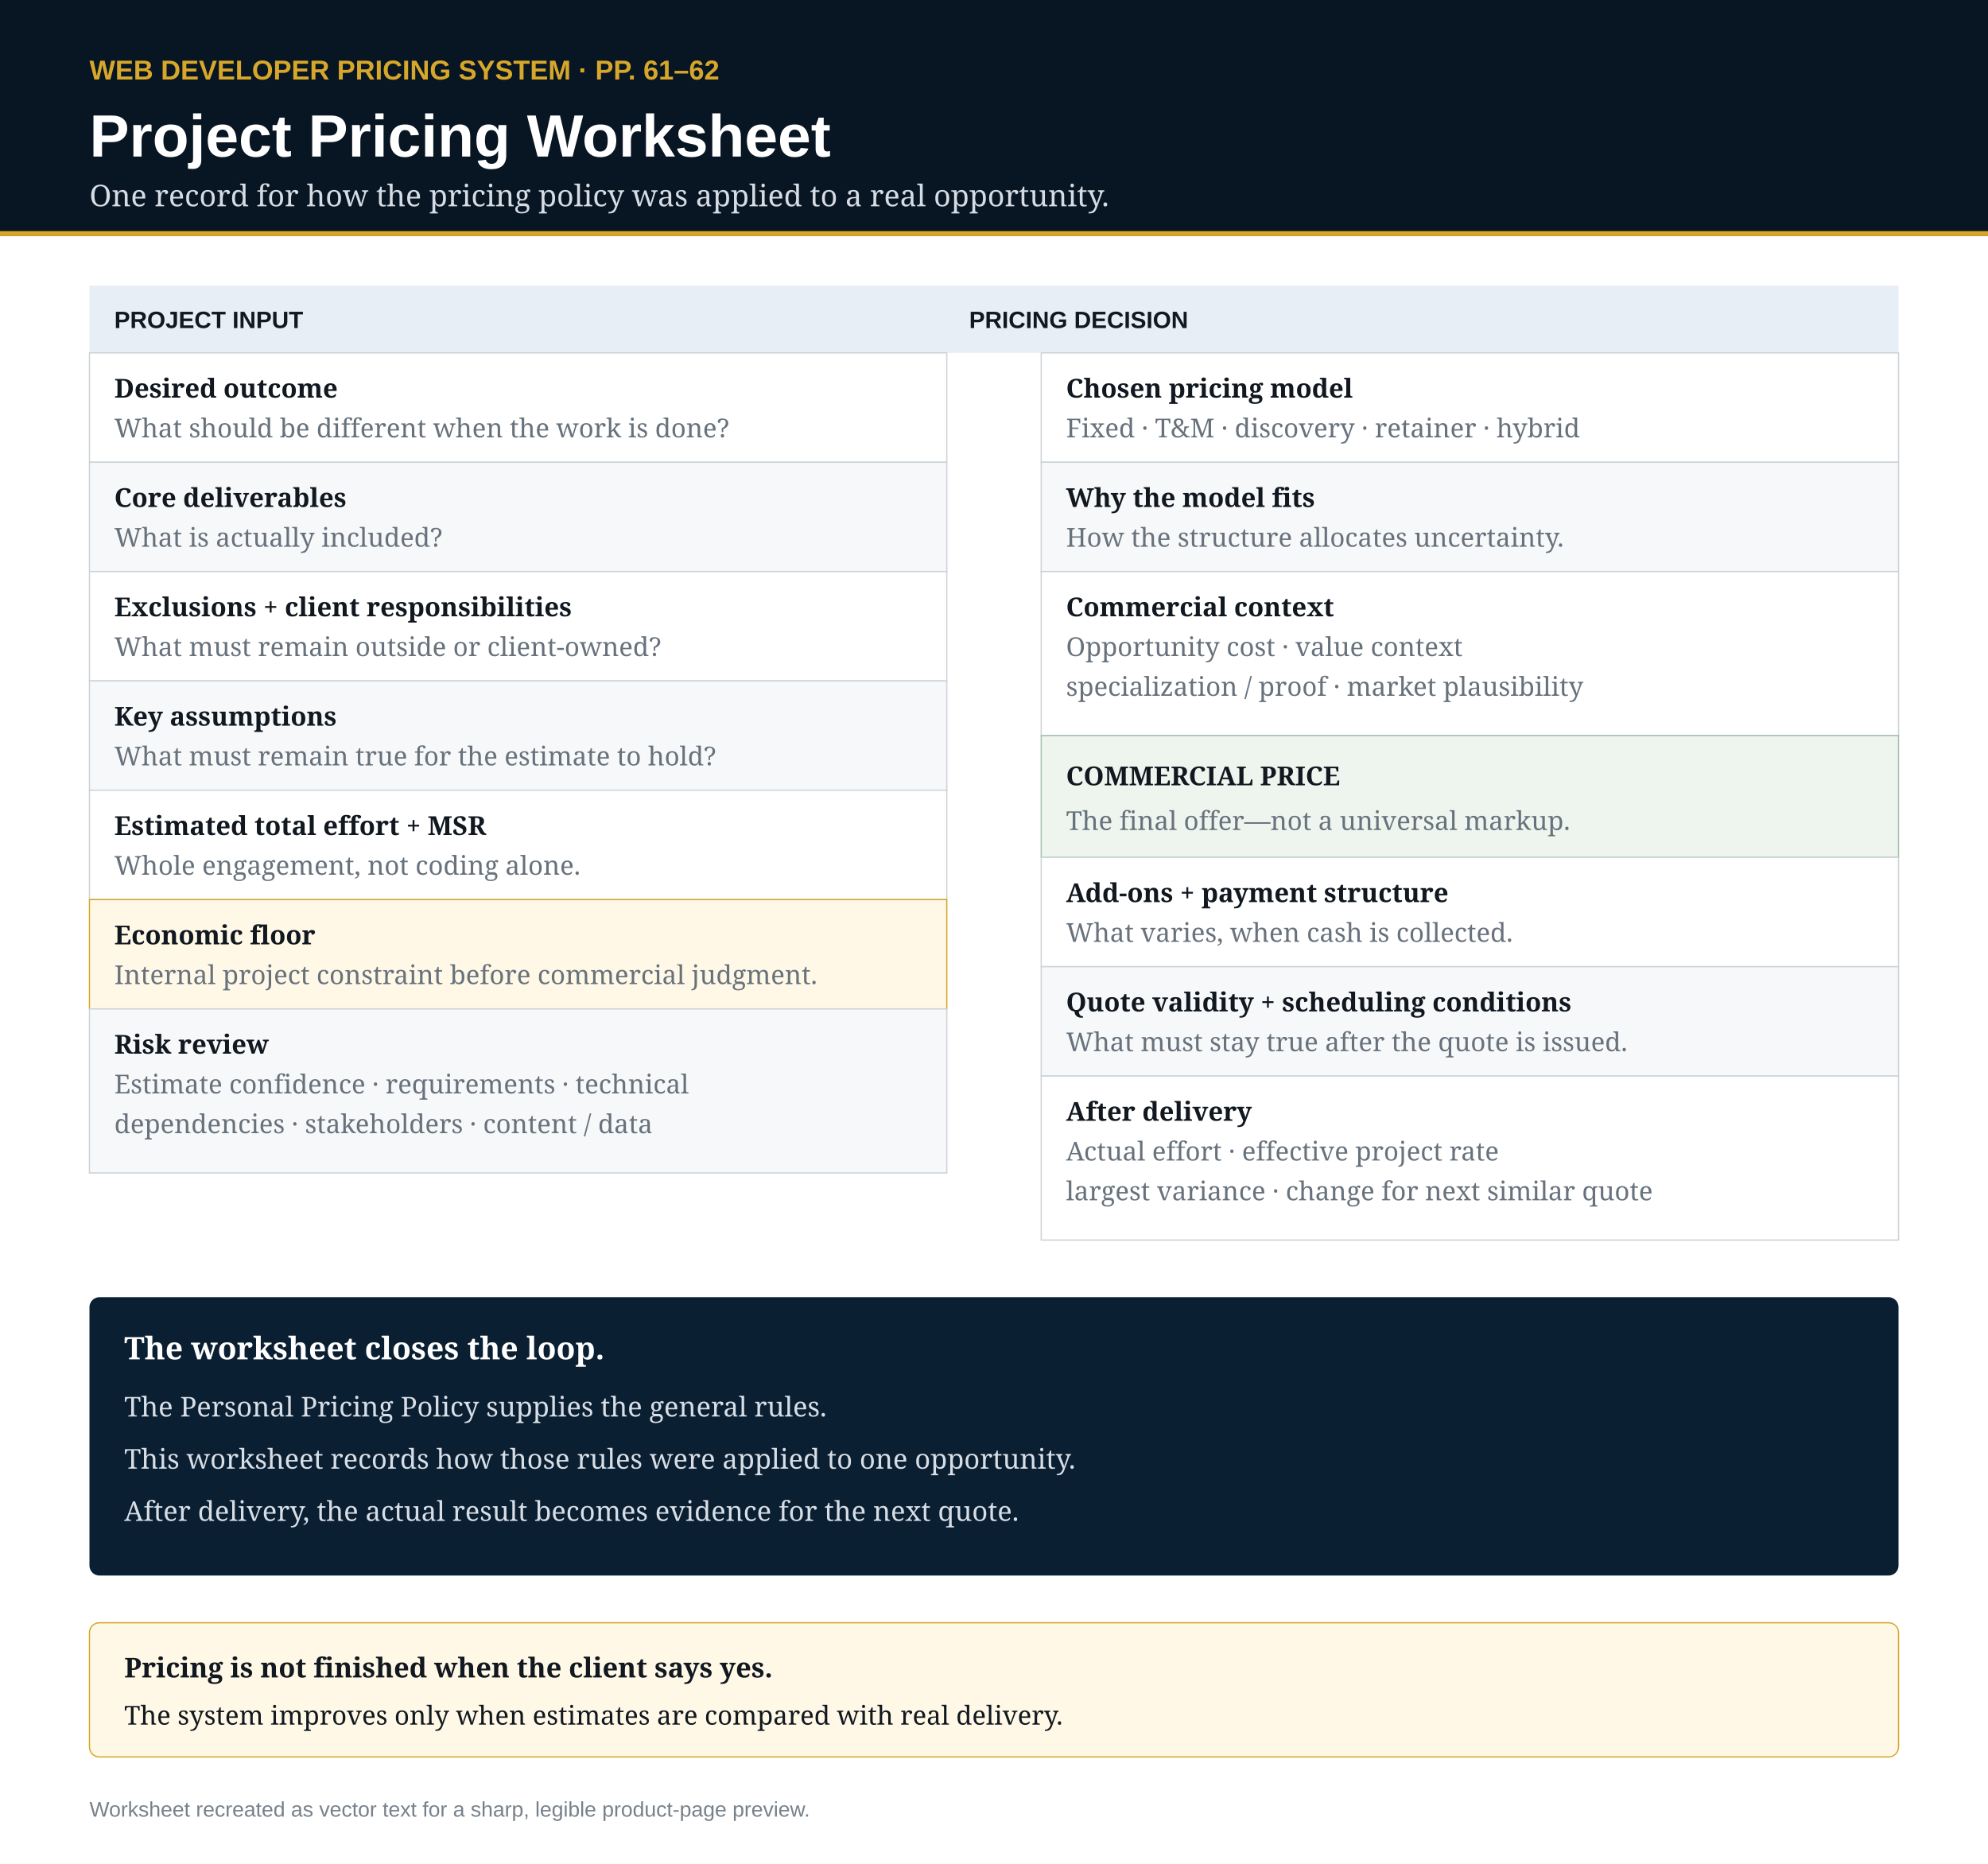
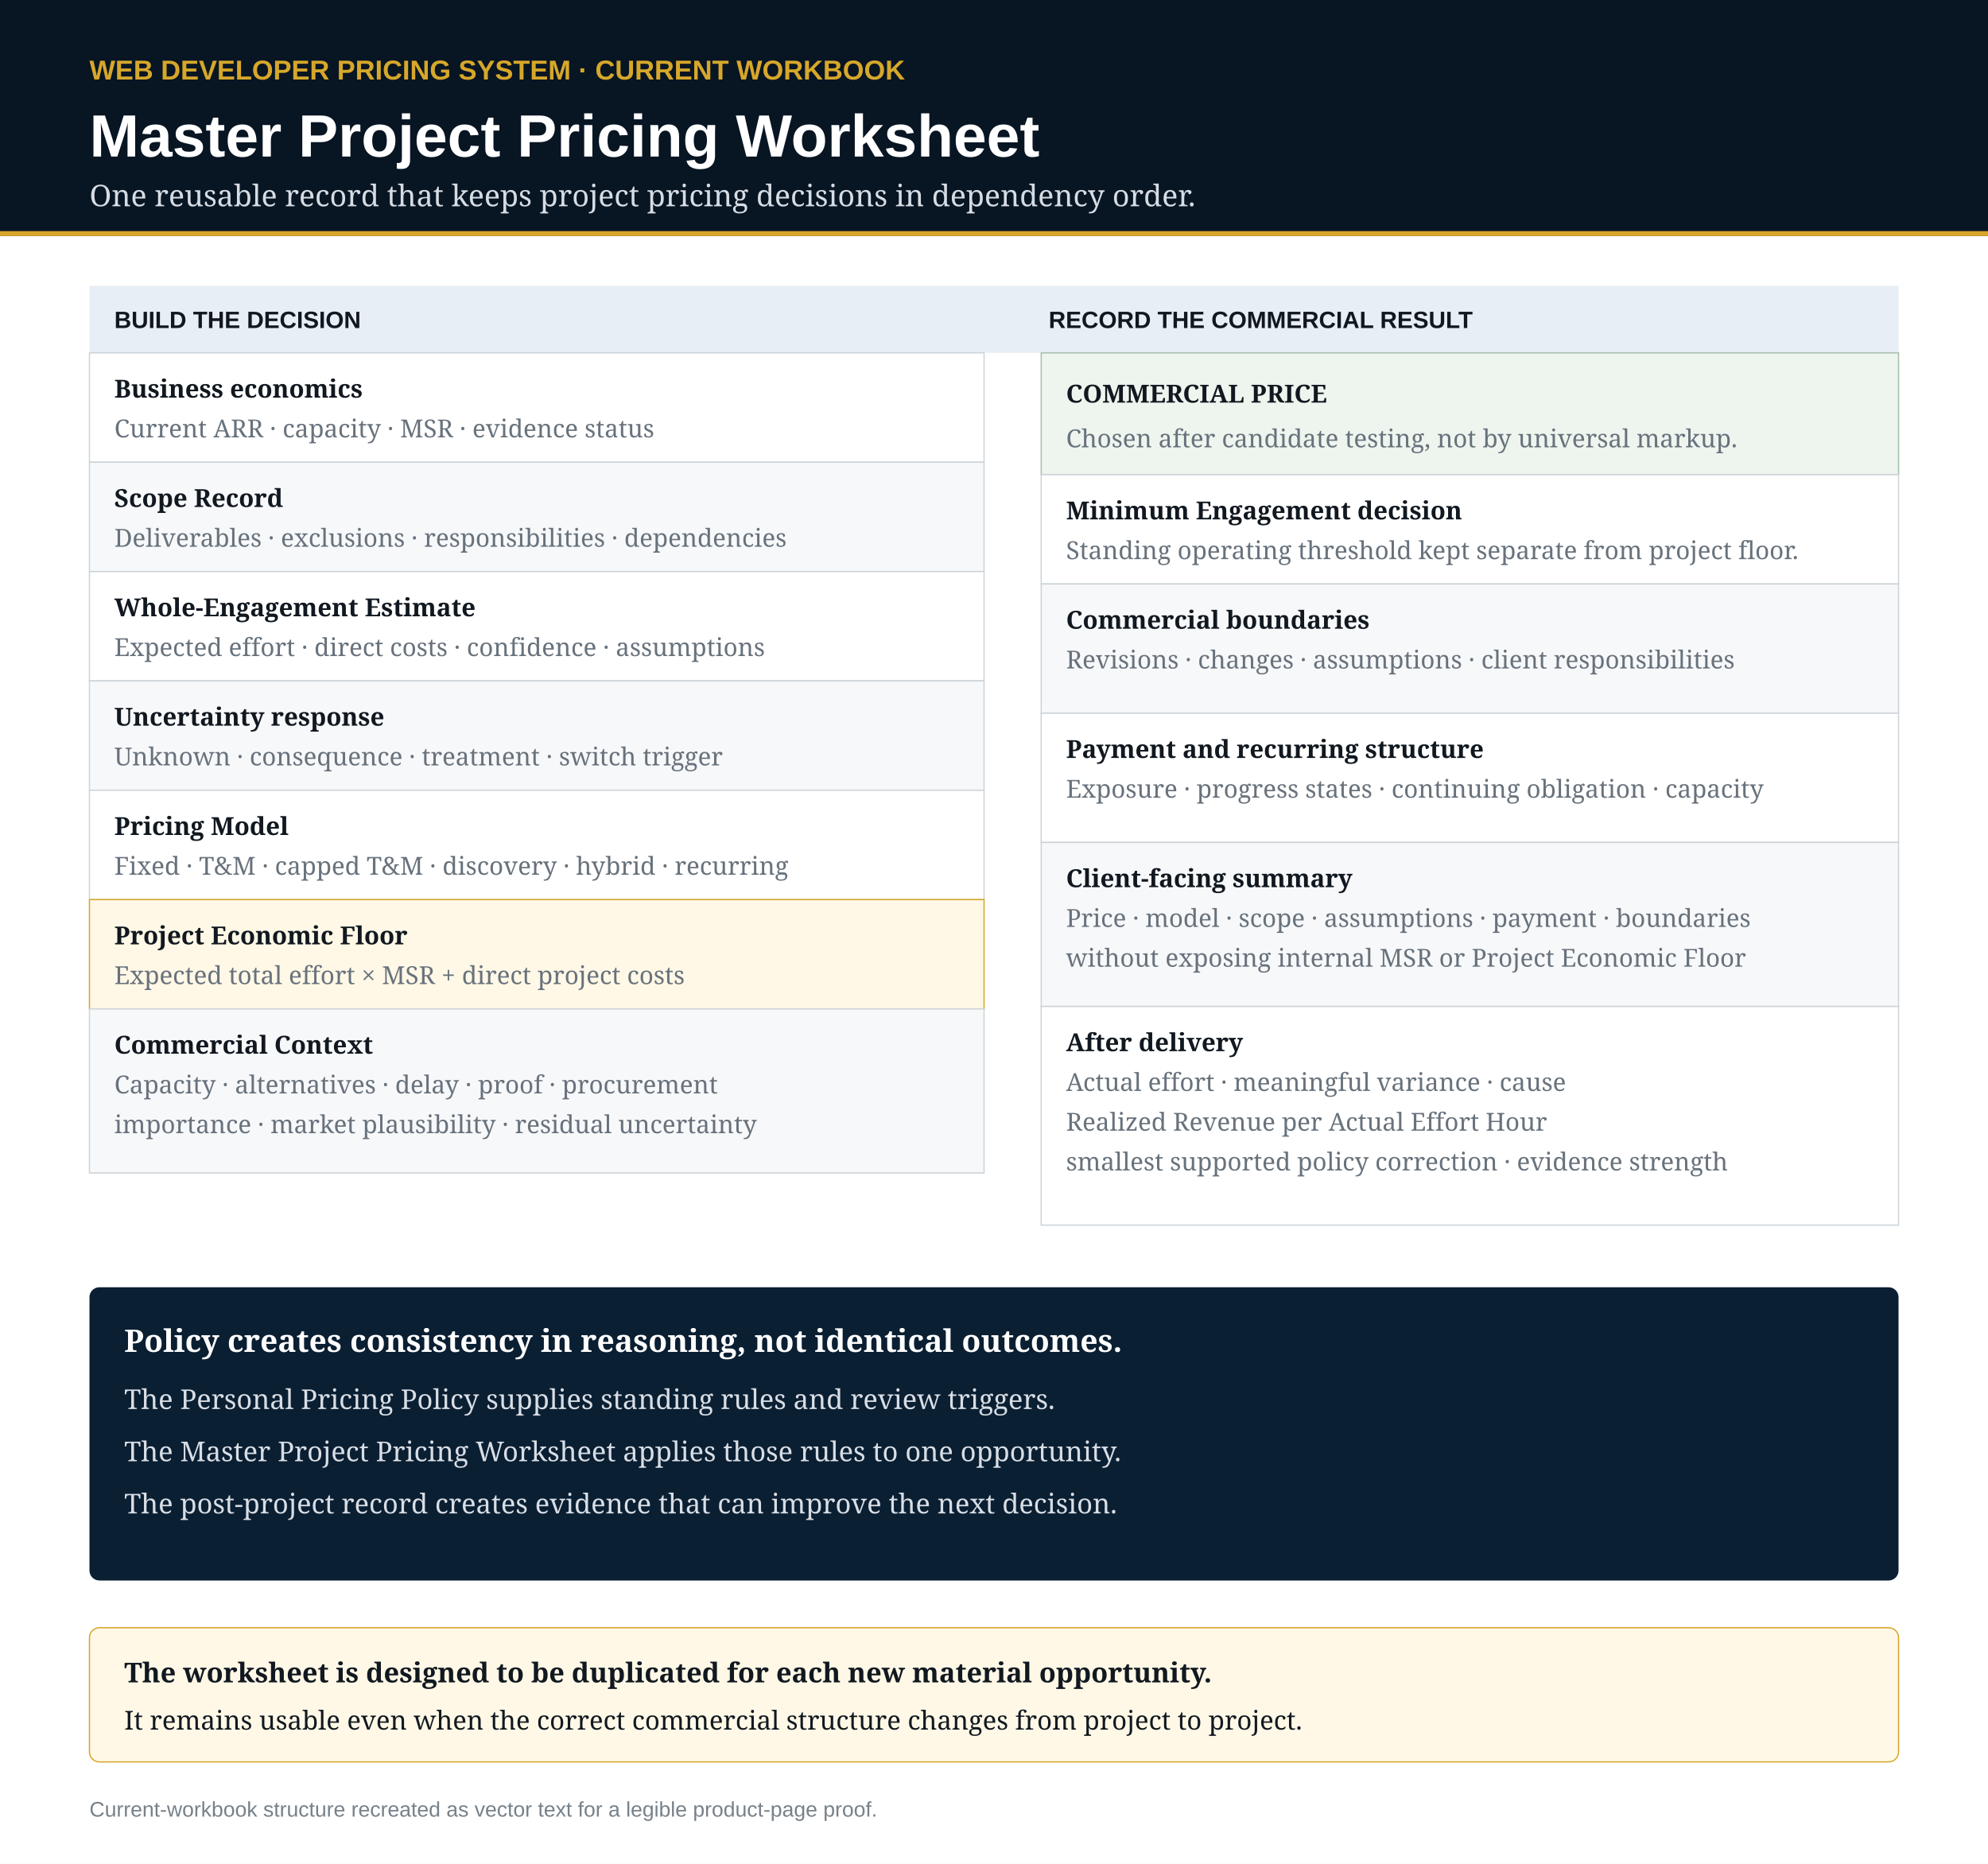
<svg xmlns="http://www.w3.org/2000/svg" width="1600" height="1500" viewBox="0 0 1600 1500">
  <rect width="1600" height="1500" fill="#fff" />
  <rect width="1600" height="190" fill="#081523" />
  <rect y="186" width="1600" height="4" fill="#d6a72a" />
-   <text x="72" y="64" font-family="Arial,sans-serif" font-size="22" font-weight="700" fill="#d6a72a">WEB DEVELOPER PRICING SYSTEM · PP. 61–62</text>
-   <text x="72" y="126" font-family="Arial,sans-serif" font-size="48" font-weight="700" fill="#fff">Project Pricing Worksheet</text>
-   <text x="72" y="166" font-family="Georgia,serif" font-size="24" fill="#d6dce3">One record for how the pricing policy was applied to a real opportunity.</text>
+   <text x="72" y="64" font-family="Arial,sans-serif" font-size="22" font-weight="700" fill="#d6a72a">WEB DEVELOPER PRICING SYSTEM · CURRENT WORKBOOK</text>
+   <text x="72" y="126" font-family="Arial,sans-serif" font-size="48" font-weight="700" fill="#fff">Master Project Pricing Worksheet</text>
+   <text x="72" y="166" font-family="Georgia,serif" font-size="24" fill="#d6dce3">One reusable record that keeps project pricing decisions in dependency order.</text>
  <g font-family="Georgia,serif" fill="#111820">
    <g font-family="Arial,sans-serif" font-size="19" font-weight="700">
      <rect x="72" y="230" width="1456" height="54" fill="#e8eef5" />
-       <text x="92" y="264">PROJECT INPUT</text>
-       <text x="780" y="264">PRICING DECISION</text>
+       <text x="92" y="264">BUILD THE DECISION</text>
+       <text x="844" y="264">RECORD THE COMMERCIAL RESULT</text>
    </g>
-     <g font-size="21">
-       <rect x="72" y="284" width="690" height="88" fill="#fff" stroke="#ccd3d8" />
-       <text x="92" y="320" font-weight="700">Desired outcome</text>
-       <text x="92" y="352" fill="#68727c">What should be different when the work is done?</text>
-       <rect x="72" y="372" width="690" height="88" fill="#f7f8fa" stroke="#ccd3d8" />
-       <text x="92" y="408" font-weight="700">Core deliverables</text>
-       <text x="92" y="440" fill="#68727c">What is actually included?</text>
-       <rect x="72" y="460" width="690" height="88" fill="#fff" stroke="#ccd3d8" />
-       <text x="92" y="496" font-weight="700">Exclusions + client responsibilities</text>
-       <text x="92" y="528" fill="#68727c">What must remain outside or client-owned?</text>
-       <rect x="72" y="548" width="690" height="88" fill="#f7f8fa" stroke="#ccd3d8" />
-       <text x="92" y="584" font-weight="700">Key assumptions</text>
-       <text x="92" y="616" fill="#68727c">What must remain true for the estimate to hold?</text>
-       <rect x="72" y="636" width="690" height="88" fill="#fff" stroke="#ccd3d8" />
-       <text x="92" y="672" font-weight="700">Estimated total effort + MSR</text>
-       <text x="92" y="704" fill="#68727c">Whole engagement, not coding alone.</text>
-       <rect x="72" y="724" width="690" height="88" fill="#fff8e6" stroke="#d6a72a" />
-       <text x="92" y="760" font-weight="700">Economic floor</text>
-       <text x="92" y="792" fill="#68727c">Internal project constraint before commercial judgment.</text>
-       <rect x="72" y="812" width="690" height="132" fill="#f7f8fa" stroke="#ccd3d8" />
-       <text x="92" y="848" font-weight="700">Risk review</text>
-       <text x="92" y="880" fill="#68727c">Estimate confidence · requirements · technical</text>
-       <text x="92" y="912" fill="#68727c">dependencies · stakeholders · content / data</text>
-       <rect x="838" y="284" width="690" height="88" fill="#fff" stroke="#ccd3d8" />
-       <text x="858" y="320" font-weight="700">Chosen pricing model</text>
-       <text x="858" y="352" fill="#68727c">Fixed · T&amp;M · discovery · retainer · hybrid</text>
-       <rect x="838" y="372" width="690" height="88" fill="#f7f8fa" stroke="#ccd3d8" />
-       <text x="858" y="408" font-weight="700">Why the model fits</text>
-       <text x="858" y="440" fill="#68727c">How the structure allocates uncertainty.</text>
-       <rect x="838" y="460" width="690" height="132" fill="#fff" stroke="#ccd3d8" />
-       <text x="858" y="496" font-weight="700">Commercial context</text>
-       <text x="858" y="528" fill="#68727c">Opportunity cost · value context</text>
-       <text x="858" y="560" fill="#68727c">specialization / proof · market plausibility</text>
-       <rect x="838" y="592" width="690" height="98" fill="#edf5ee" stroke="#a8c0ad" />
-       <text x="858" y="632" font-weight="700">COMMERCIAL PRICE</text>
-       <text x="858" y="668" fill="#68727c">The final offer—not a universal markup.</text>
-       <rect x="838" y="690" width="690" height="88" fill="#fff" stroke="#ccd3d8" />
-       <text x="858" y="726" font-weight="700">Add-ons + payment structure</text>
-       <text x="858" y="758" fill="#68727c">What varies, when cash is collected.</text>
-       <rect x="838" y="778" width="690" height="88" fill="#f7f8fa" stroke="#ccd3d8" />
-       <text x="858" y="814" font-weight="700">Quote validity + scheduling conditions</text>
-       <text x="858" y="846" fill="#68727c">What must stay true after the quote is issued.</text>
-       <rect x="838" y="866" width="690" height="132" fill="#fff" stroke="#ccd3d8" />
-       <text x="858" y="902" font-weight="700">After delivery</text>
-       <text x="858" y="934" fill="#68727c">Actual effort · effective project rate</text>
-       <text x="858" y="966" fill="#68727c">largest variance · change for next similar quote</text>
-       <rect x="72" y="1044" width="1456" height="224" rx="8" fill="#0b1f33" />
-       <text x="100" y="1094" font-size="25" font-weight="700" fill="#fff">The worksheet closes the loop.</text>
-       <text x="100" y="1140" font-size="22" fill="#d8dee5">The Personal Pricing Policy supplies the general rules.</text>
-       <text x="100" y="1182" font-size="22" fill="#d8dee5">This worksheet records how those rules were applied to one opportunity.</text>
-       <text x="100" y="1224" font-size="22" fill="#d8dee5">After delivery, the actual result becomes evidence for the next quote.</text>
-       <rect x="72" y="1306" width="1456" height="108" rx="8" fill="#fff8e6" stroke="#d6a72a" />
-       <text x="100" y="1350" font-size="22" font-weight="700">Pricing is not finished when the client says yes.</text>
-       <text x="100" y="1388" font-size="21">The system improves only when estimates are compared with real delivery.</text>
+     <g font-size="20">
+       <rect x="72" y="284" width="720" height="88" fill="#fff" stroke="#ccd3d8" />
+       <text x="92" y="320" font-weight="700">Business economics</text>
+       <text x="92" y="352" fill="#68727c">Current ARR · capacity · MSR · evidence status</text>
+       <rect x="72" y="372" width="720" height="88" fill="#f7f8fa" stroke="#ccd3d8" />
+       <text x="92" y="408" font-weight="700">Scope Record</text>
+       <text x="92" y="440" fill="#68727c">Deliverables · exclusions · responsibilities · dependencies</text>
+       <rect x="72" y="460" width="720" height="88" fill="#fff" stroke="#ccd3d8" />
+       <text x="92" y="496" font-weight="700">Whole-Engagement Estimate</text>
+       <text x="92" y="528" fill="#68727c">Expected effort · direct costs · confidence · assumptions</text>
+       <rect x="72" y="548" width="720" height="88" fill="#f7f8fa" stroke="#ccd3d8" />
+       <text x="92" y="584" font-weight="700">Uncertainty response</text>
+       <text x="92" y="616" fill="#68727c">Unknown · consequence · treatment · switch trigger</text>
+       <rect x="72" y="636" width="720" height="88" fill="#fff" stroke="#ccd3d8" />
+       <text x="92" y="672" font-weight="700">Pricing Model</text>
+       <text x="92" y="704" fill="#68727c">Fixed · T&amp;M · capped T&amp;M · discovery · hybrid · recurring</text>
+       <rect x="72" y="724" width="720" height="88" fill="#fff8e6" stroke="#d6a72a" />
+       <text x="92" y="760" font-weight="700">Project Economic Floor</text>
+       <text x="92" y="792" fill="#68727c">Expected total effort × MSR + direct project costs</text>
+       <rect x="72" y="812" width="720" height="132" fill="#f7f8fa" stroke="#ccd3d8" />
+       <text x="92" y="848" font-weight="700">Commercial Context</text>
+       <text x="92" y="880" fill="#68727c">Capacity · alternatives · delay · proof · procurement</text>
+       <text x="92" y="912" fill="#68727c">importance · market plausibility · residual uncertainty</text>
+       <rect x="838" y="284" width="690" height="98" fill="#edf5ee" stroke="#a8c0ad" />
+       <text x="858" y="324" font-weight="700">COMMERCIAL PRICE</text>
+       <text x="858" y="360" fill="#68727c">Chosen after candidate testing, not by universal markup.</text>
+       <rect x="838" y="382" width="690" height="88" fill="#fff" stroke="#ccd3d8" />
+       <text x="858" y="418" font-weight="700">Minimum Engagement decision</text>
+       <text x="858" y="450" fill="#68727c">Standing operating threshold kept separate from project floor.</text>
+       <rect x="838" y="470" width="690" height="104" fill="#f7f8fa" stroke="#ccd3d8" />
+       <text x="858" y="506" font-weight="700">Commercial boundaries</text>
+       <text x="858" y="538" fill="#68727c">Revisions · changes · assumptions · client responsibilities</text>
+       <rect x="838" y="574" width="690" height="104" fill="#fff" stroke="#ccd3d8" />
+       <text x="858" y="610" font-weight="700">Payment and recurring structure</text>
+       <text x="858" y="642" fill="#68727c">Exposure · progress states · continuing obligation · capacity</text>
+       <rect x="838" y="678" width="690" height="132" fill="#f7f8fa" stroke="#ccd3d8" />
+       <text x="858" y="714" font-weight="700">Client-facing summary</text>
+       <text x="858" y="746" fill="#68727c">Price · model · scope · assumptions · payment · boundaries</text>
+       <text x="858" y="778" fill="#68727c">without exposing internal MSR or Project Economic Floor</text>
+       <rect x="838" y="810" width="690" height="176" fill="#fff" stroke="#ccd3d8" />
+       <text x="858" y="846" font-weight="700">After delivery</text>
+       <text x="858" y="878" fill="#68727c">Actual effort · meaningful variance · cause</text>
+       <text x="858" y="910" fill="#68727c">Realized Revenue per Actual Effort Hour</text>
+       <text x="858" y="942" fill="#68727c">smallest supported policy correction · evidence strength</text>
+       <rect x="72" y="1036" width="1456" height="236" rx="8" fill="#0b1f33" />
+       <text x="100" y="1088" font-size="25" font-weight="700" fill="#fff">Policy creates consistency in reasoning, not identical outcomes.</text>
+       <text x="100" y="1134" font-size="22" fill="#d8dee5">The Personal Pricing Policy supplies standing rules and review triggers.</text>
+       <text x="100" y="1176" font-size="22" fill="#d8dee5">The Master Project Pricing Worksheet applies those rules to one opportunity.</text>
+       <text x="100" y="1218" font-size="22" fill="#d8dee5">The post-project record creates evidence that can improve the next decision.</text>
+       <rect x="72" y="1310" width="1456" height="108" rx="8" fill="#fff8e6" stroke="#d6a72a" />
+       <text x="100" y="1354" font-size="22" font-weight="700">The worksheet is designed to be duplicated for each new material opportunity.</text>
+       <text x="100" y="1392" font-size="21">It remains usable even when the correct commercial structure changes from project to project.</text>
    </g>
  </g>
-   <text x="72" y="1462" font-family="Arial,sans-serif" font-size="17" fill="#77818a">Worksheet recreated as vector text for a sharp, legible product-page preview.</text>
+   <text x="72" y="1462" font-family="Arial,sans-serif" font-size="17" fill="#77818a">Current-workbook structure recreated as vector text for a legible product-page proof.</text>
</svg>
